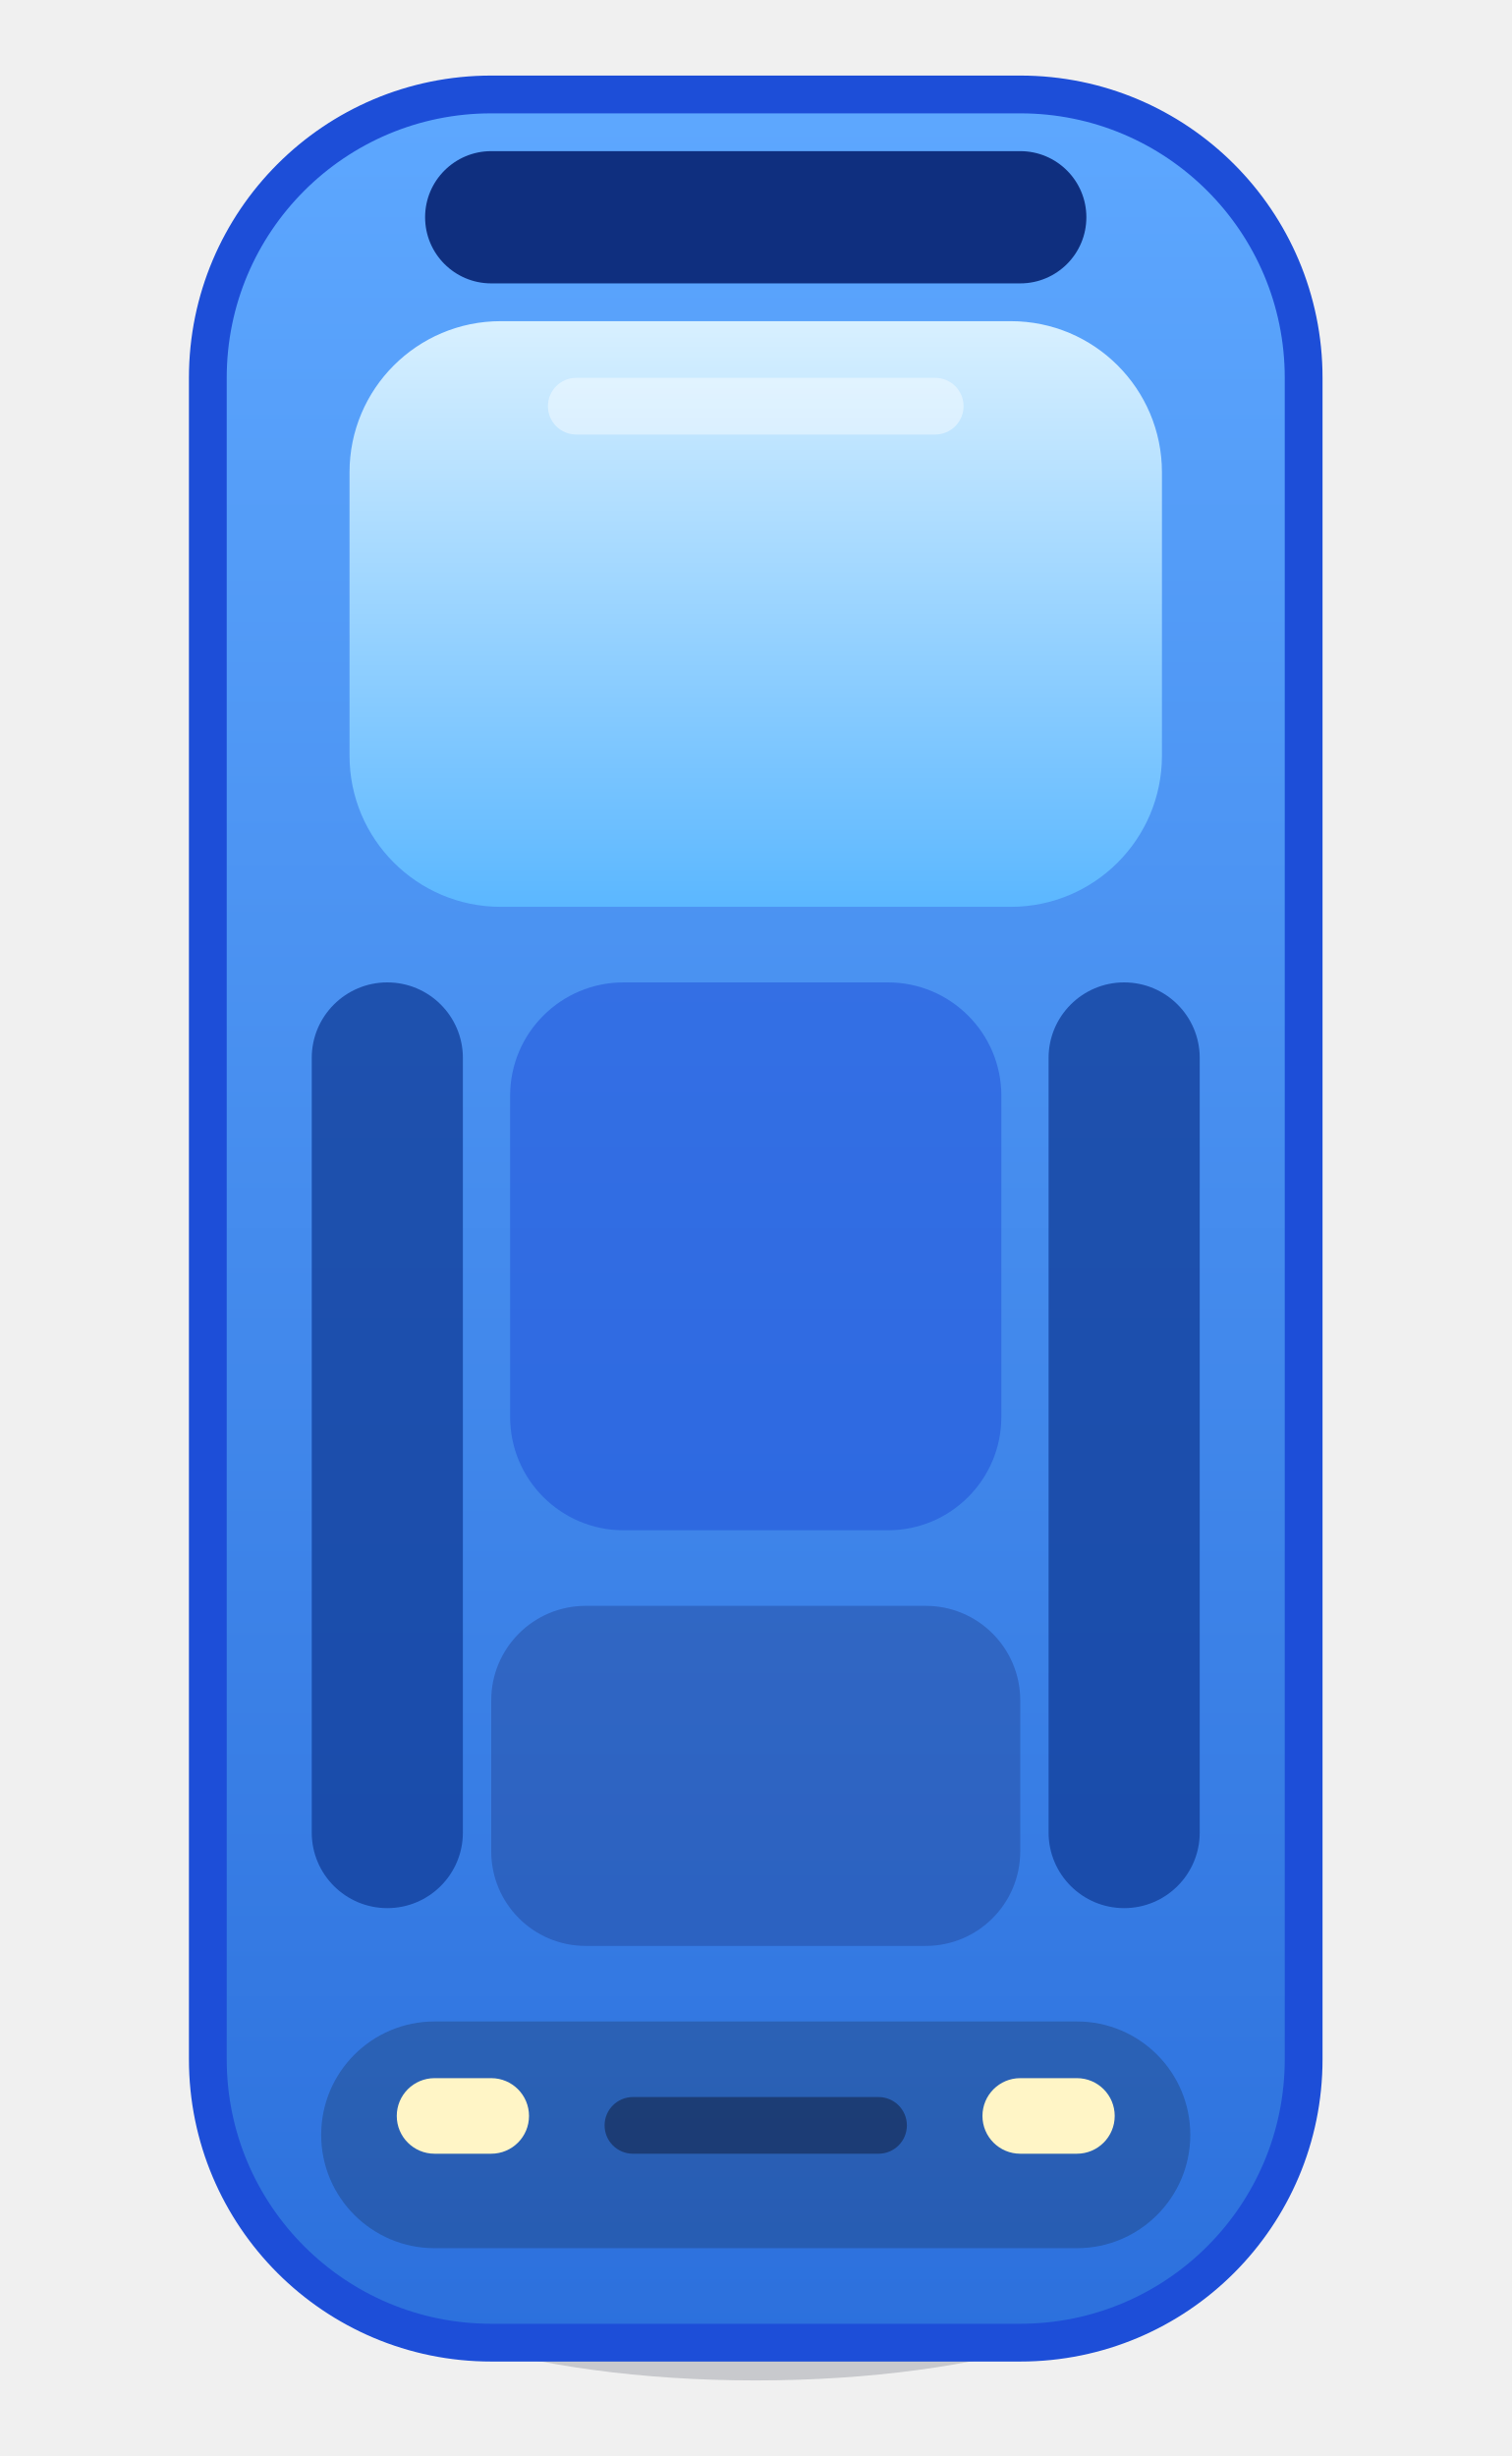
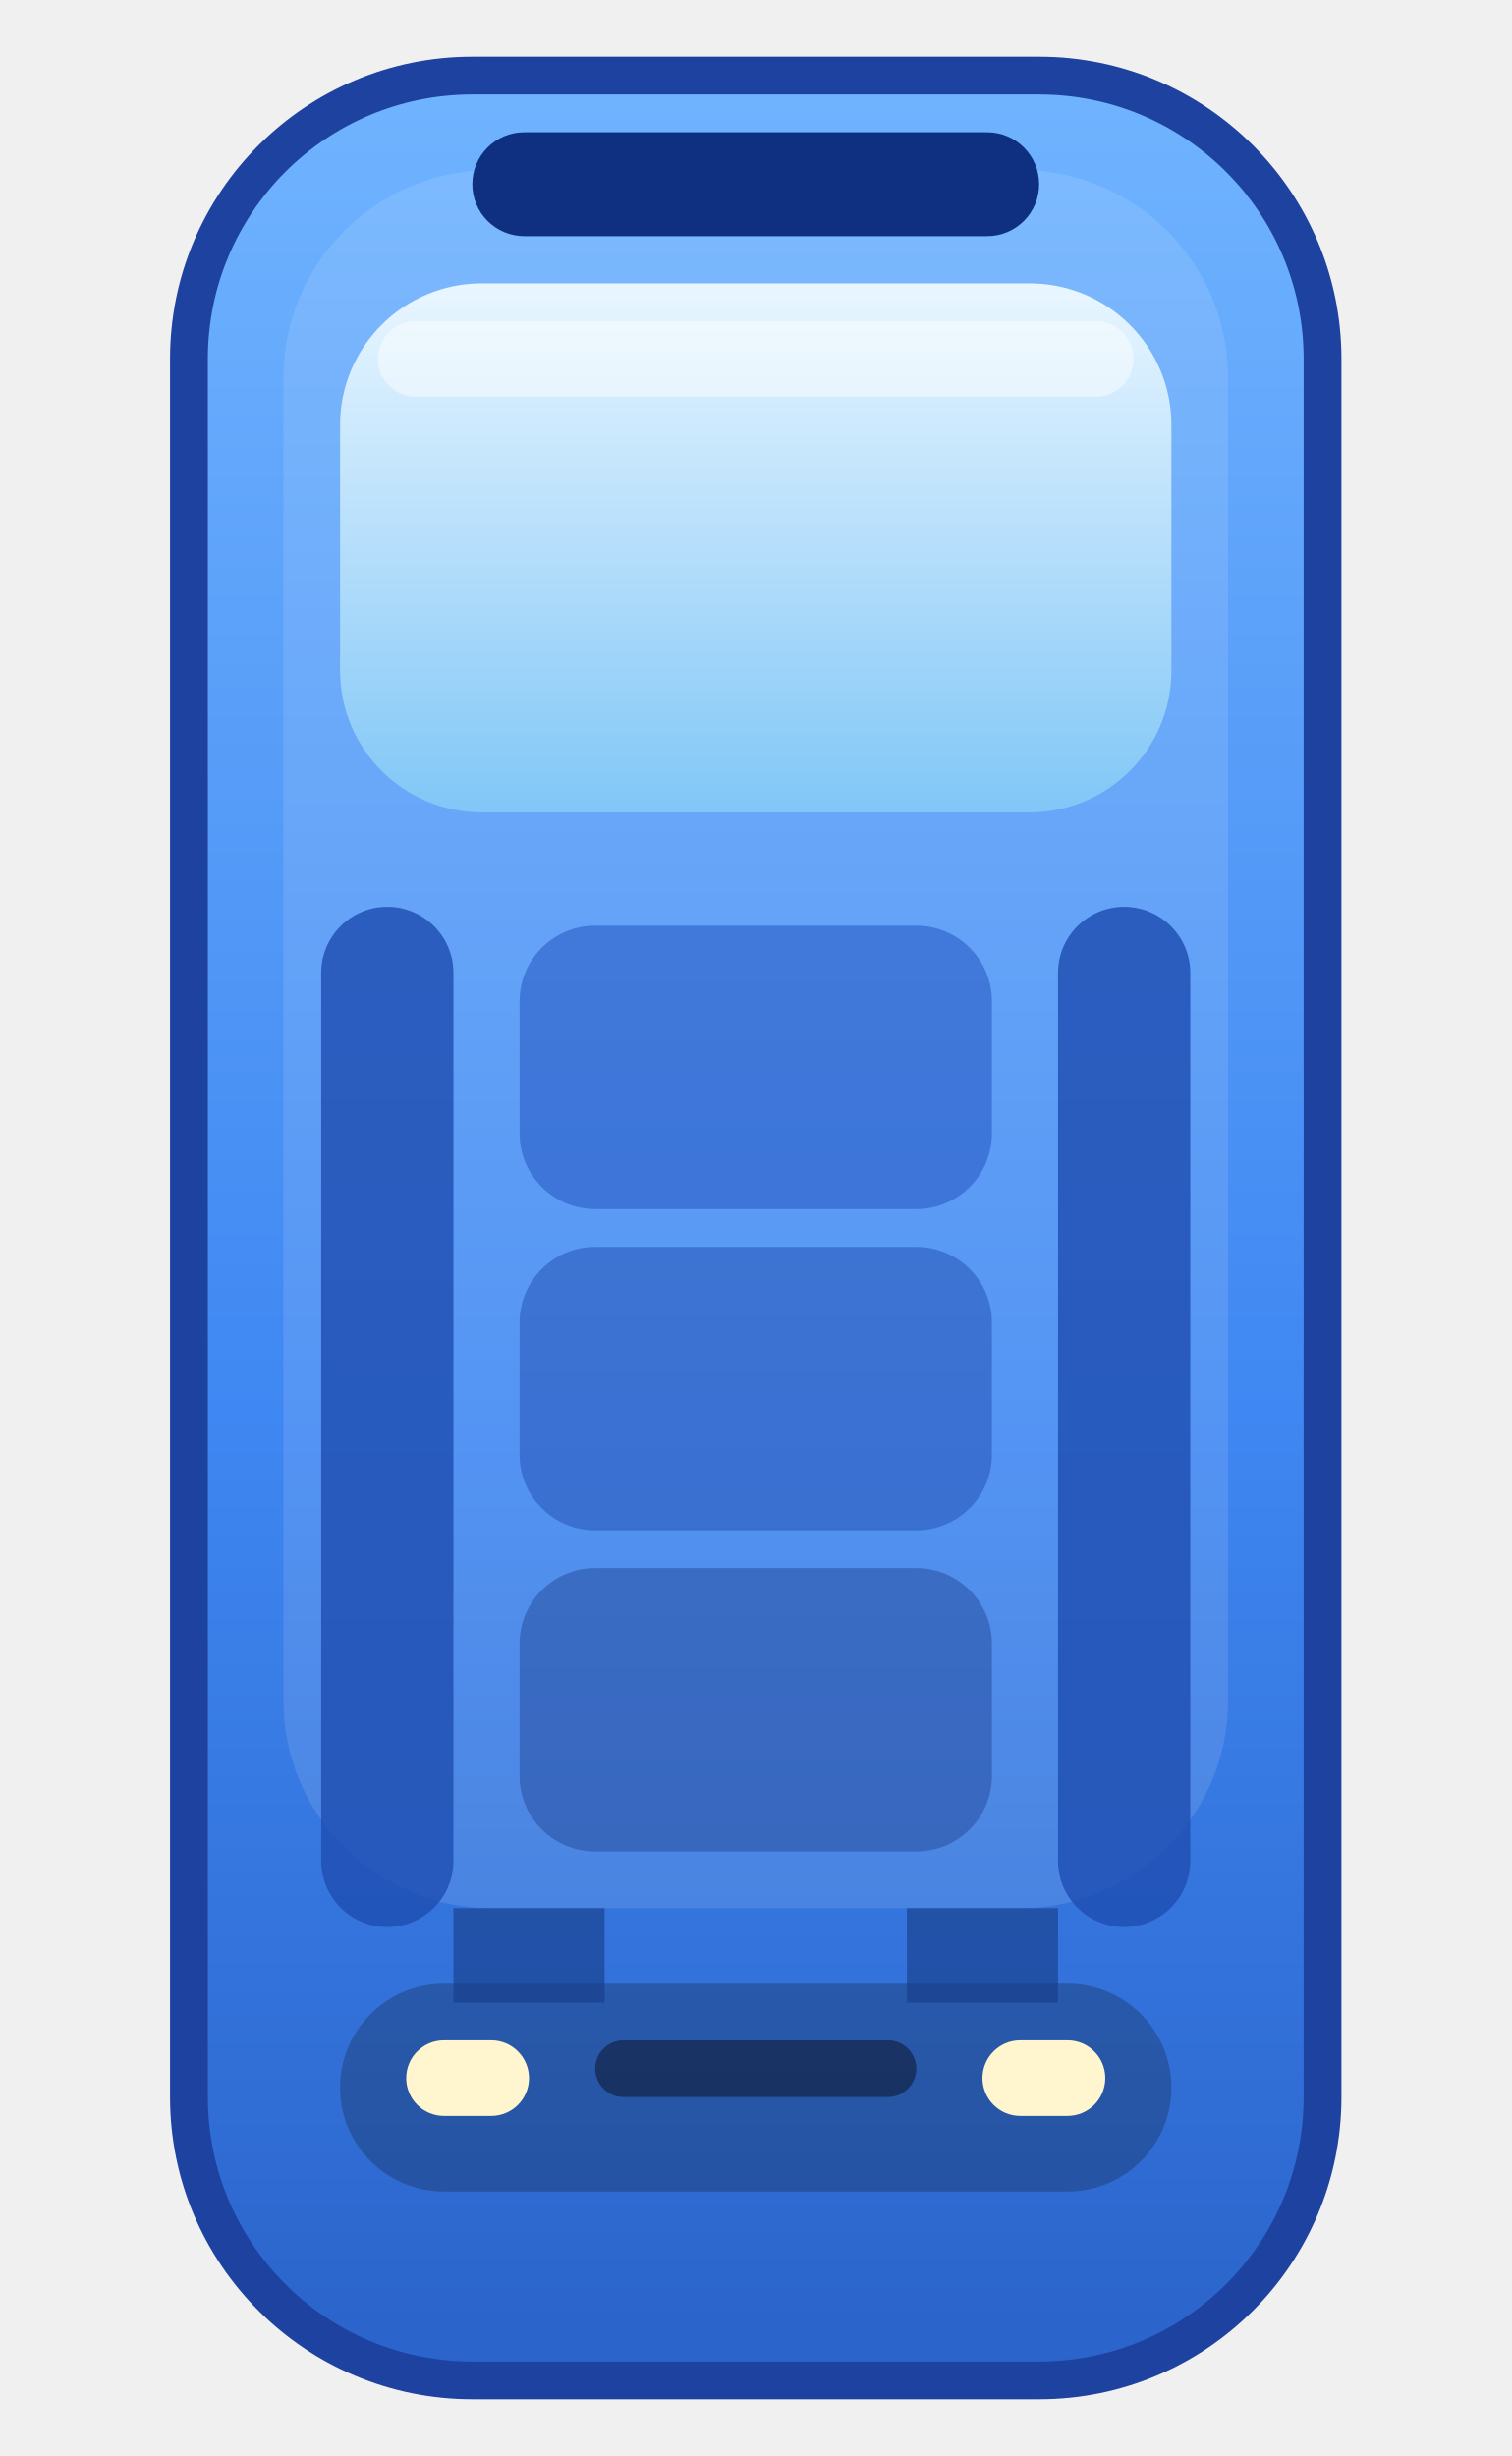
<svg xmlns="http://www.w3.org/2000/svg" width="160" height="260" viewBox="0 0 160 260">
  <defs>
    <linearGradient id="tayoBody" x1="80" y1="8" x2="80" y2="252" gradientUnits="userSpaceOnUse">
-       <stop offset="0" stop-color="#5ea8ff" />
-       <stop offset="1" stop-color="#2b6fdc" />
+       <stop offset="0" stop-color="#70b4ff" />
+       <stop offset="0.58" stop-color="#3f87f2" />
+       <stop offset="1" stop-color="#2a63c9" />
    </linearGradient>
-     <linearGradient id="tayoGlass" x1="80" y1="34" x2="80" y2="96" gradientUnits="userSpaceOnUse">
-       <stop offset="0" stop-color="#d8f0ff" />
-       <stop offset="1" stop-color="#5bb7ff" />
+     <linearGradient id="tayoGlass" x1="80" y1="30" x2="80" y2="96" gradientUnits="userSpaceOnUse">
+       <stop offset="0" stop-color="#e9f6ff" />
+       <stop offset="1" stop-color="#6ebef5" />
    </linearGradient>
  </defs>
-   <ellipse cx="80" cy="238" rx="44" ry="14" fill="#0f172a" opacity="0.18" />
-   <rect x="22" y="10" width="116" height="238" rx="30" fill="url(#tayoBody)" stroke="#1d4ed8" stroke-width="4" />
-   <rect x="45" y="16" width="70" height="14" rx="7" fill="#0f2f7f" />
-   <rect x="37" y="34" width="86" height="62" rx="16" fill="url(#tayoGlass)" />
-   <rect x="33" y="104" width="16" height="98" rx="8" fill="#123f9b" opacity="0.78" />
-   <rect x="111" y="104" width="16" height="98" rx="8" fill="#123f9b" opacity="0.78" />
-   <rect x="54" y="104" width="52" height="58" rx="12" fill="#1d4ed8" opacity="0.5" />
-   <rect x="52" y="170" width="56" height="36" rx="10" fill="#1e3a8a" opacity="0.38" />
-   <rect x="34" y="214" width="92" height="24" rx="12" fill="#0f172a" opacity="0.24" />
-   <rect x="64" y="222" width="32" height="6" rx="3" fill="#0b1228" opacity="0.45" />
-   <rect x="42" y="220" width="14" height="8" rx="4" fill="#fff5c6" />
-   <rect x="104" y="220" width="14" height="8" rx="4" fill="#fff5c6" />
-   <rect x="58" y="40" width="44" height="6" rx="3" fill="#ffffff" opacity="0.42" />
+   <ellipse cx="80" cy="234" rx="46" ry="14" fill="#0f172a" opacity="0.2" />
+   <rect x="20" y="8" width="120" height="244" rx="30" fill="url(#tayoBody)" stroke="#1e429f" stroke-width="4" />
+   <rect x="30" y="18" width="100" height="184" rx="22" fill="#ffffff" opacity="0.11" />
+   <rect x="50" y="14" width="60" height="11" rx="5.5" fill="#0f2f80" />
+   <rect x="36" y="30" width="88" height="56" rx="15" fill="url(#tayoGlass)" />
+   <rect x="40" y="34" width="80" height="8" rx="4" fill="#ffffff" opacity="0.45" />
+   <rect x="34" y="96" width="14" height="108" rx="7" fill="#1f4eb2" opacity="0.82" />
+   <rect x="112" y="96" width="14" height="108" rx="7" fill="#1f4eb2" opacity="0.82" />
+   <rect x="55" y="98" width="50" height="30" rx="8" fill="#2153bd" opacity="0.52" />
+   <rect x="55" y="132" width="50" height="30" rx="8" fill="#1f4cae" opacity="0.48" />
+   <rect x="55" y="166" width="50" height="30" rx="8" fill="#1d3f8f" opacity="0.44" />
+   <rect x="36" y="210" width="88" height="22" rx="11" fill="#0f172a" opacity="0.27" />
+   <rect x="63" y="216" width="34" height="6" rx="3" fill="#0a1227" opacity="0.52" />
+   <rect x="43" y="216" width="13" height="8" rx="4" fill="#fff6cf" />
+   <rect x="104" y="216" width="13" height="8" rx="4" fill="#fff6cf" />
+   <path d="M48 202h16v10H48z" fill="#163a86" opacity="0.6" />
+   <path d="M96 202h16v10H96z" fill="#163a86" opacity="0.6" />
</svg>
